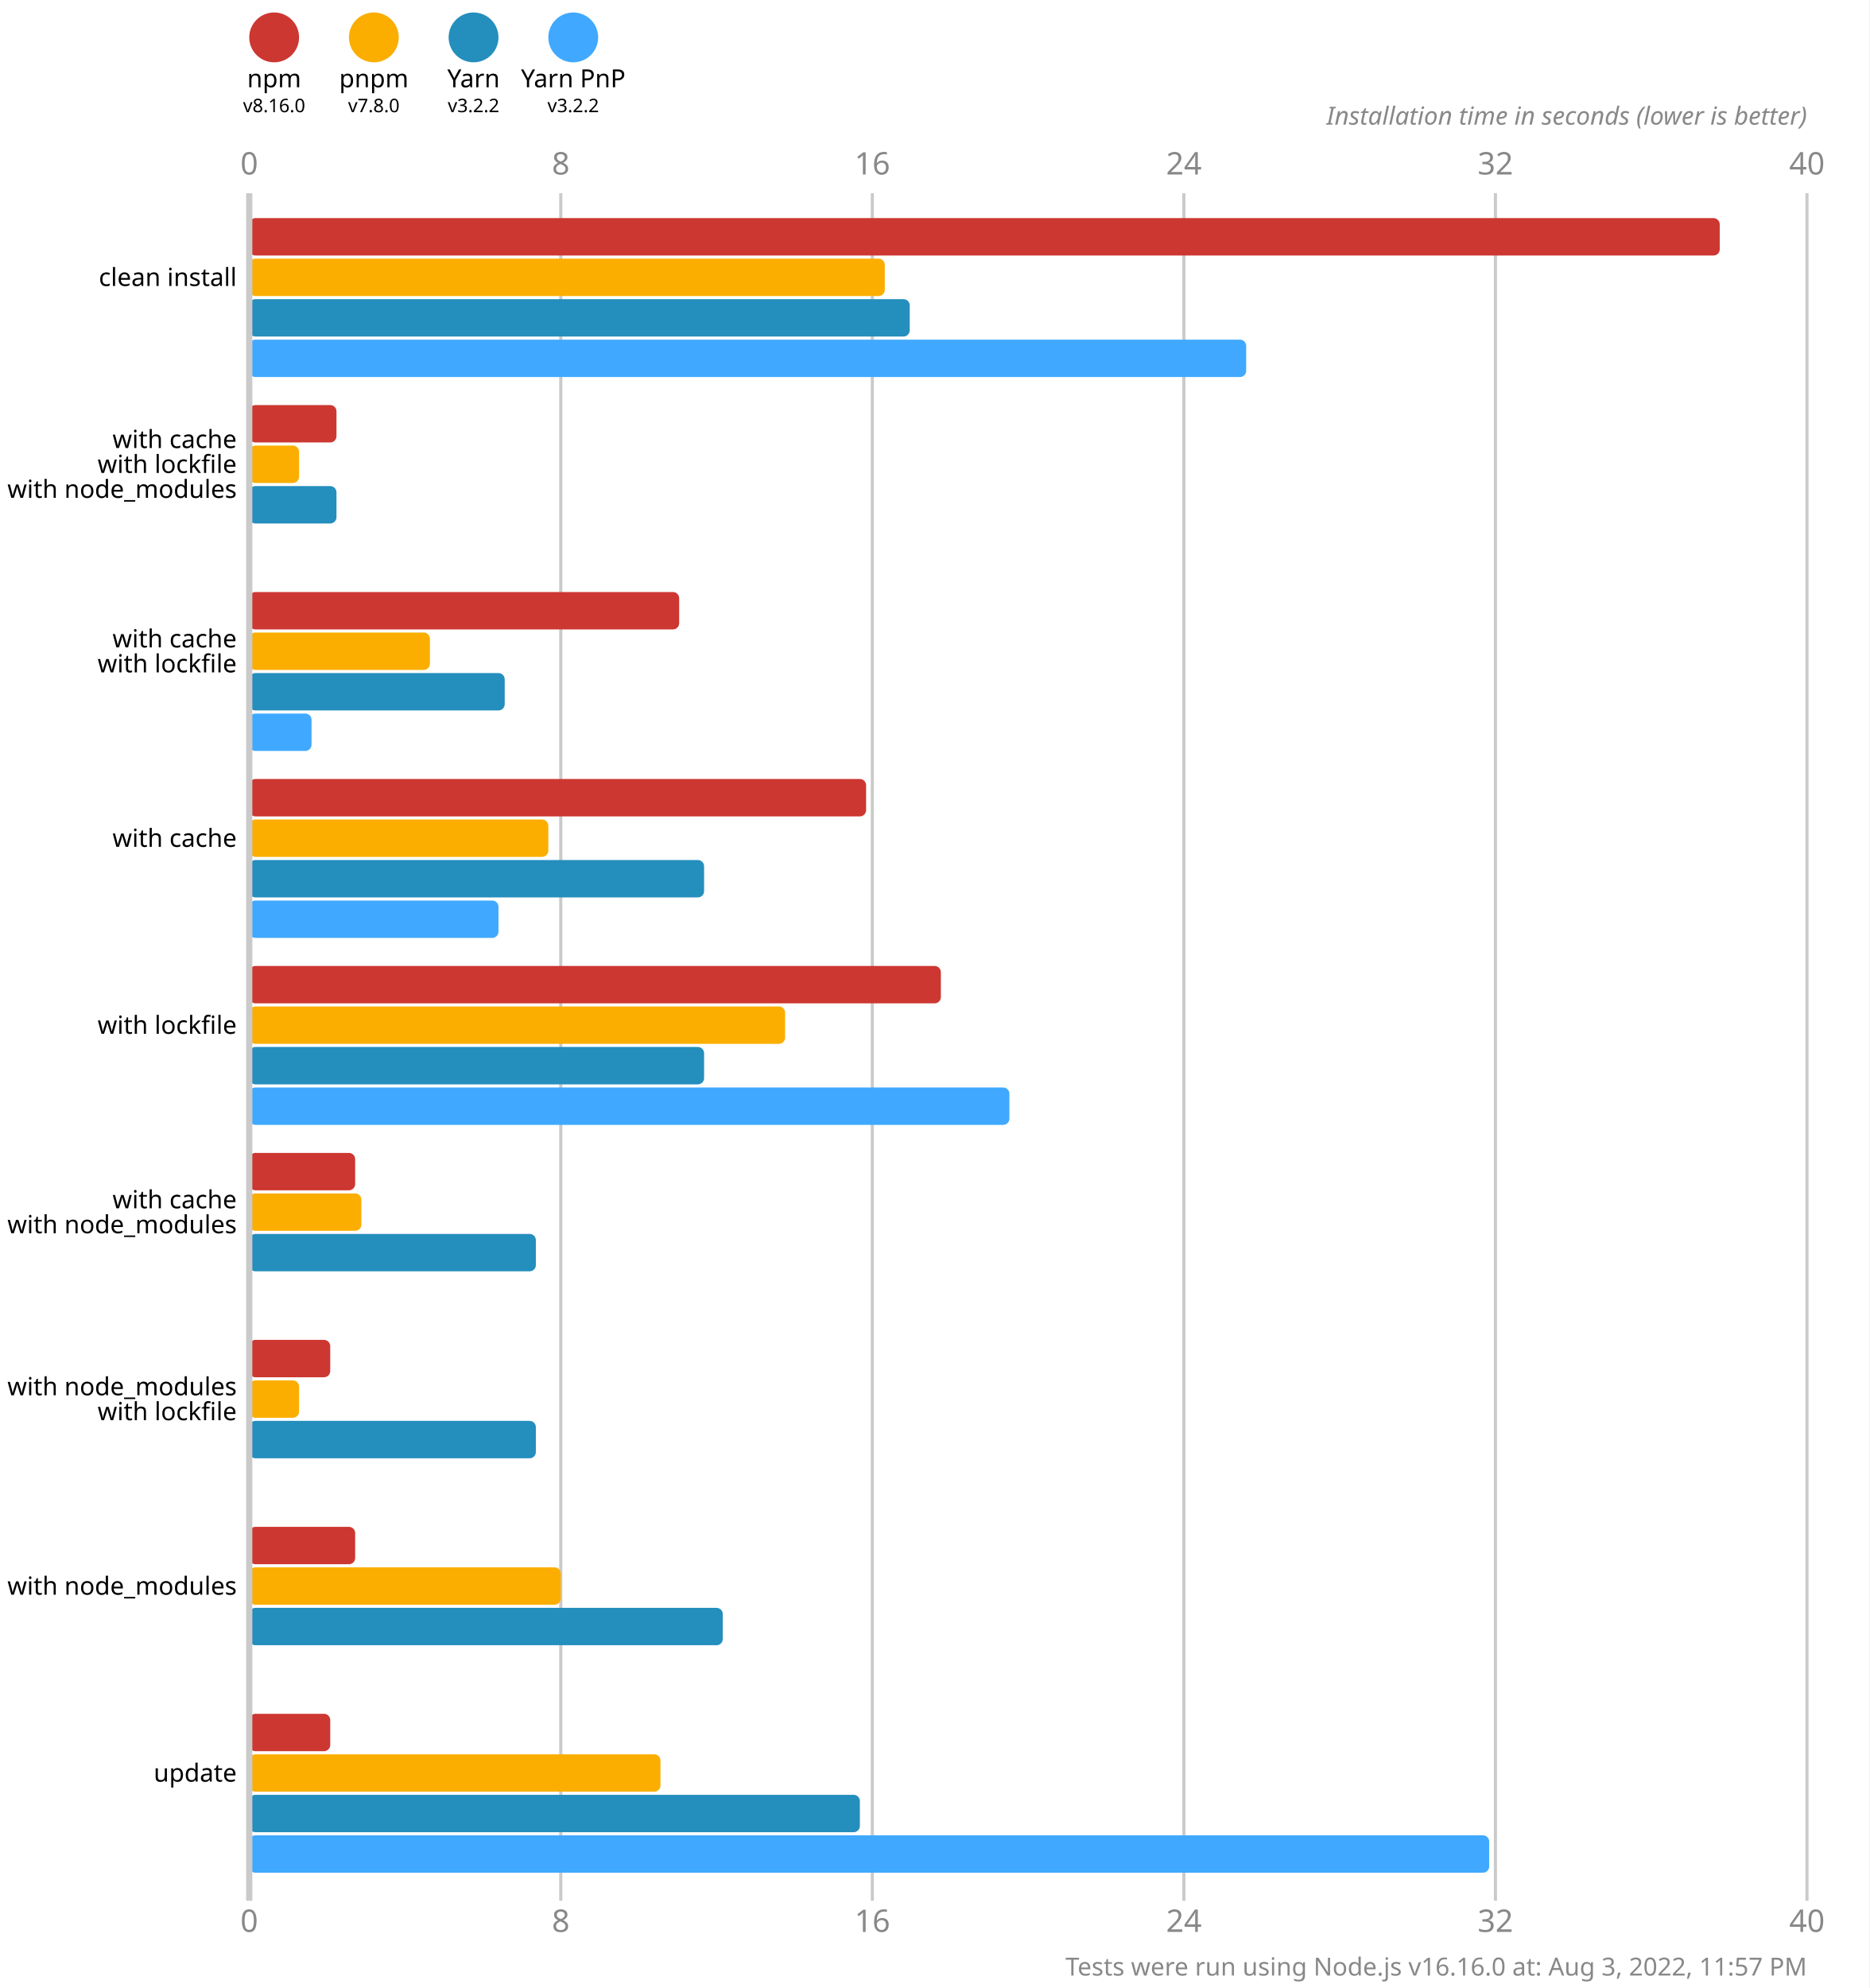
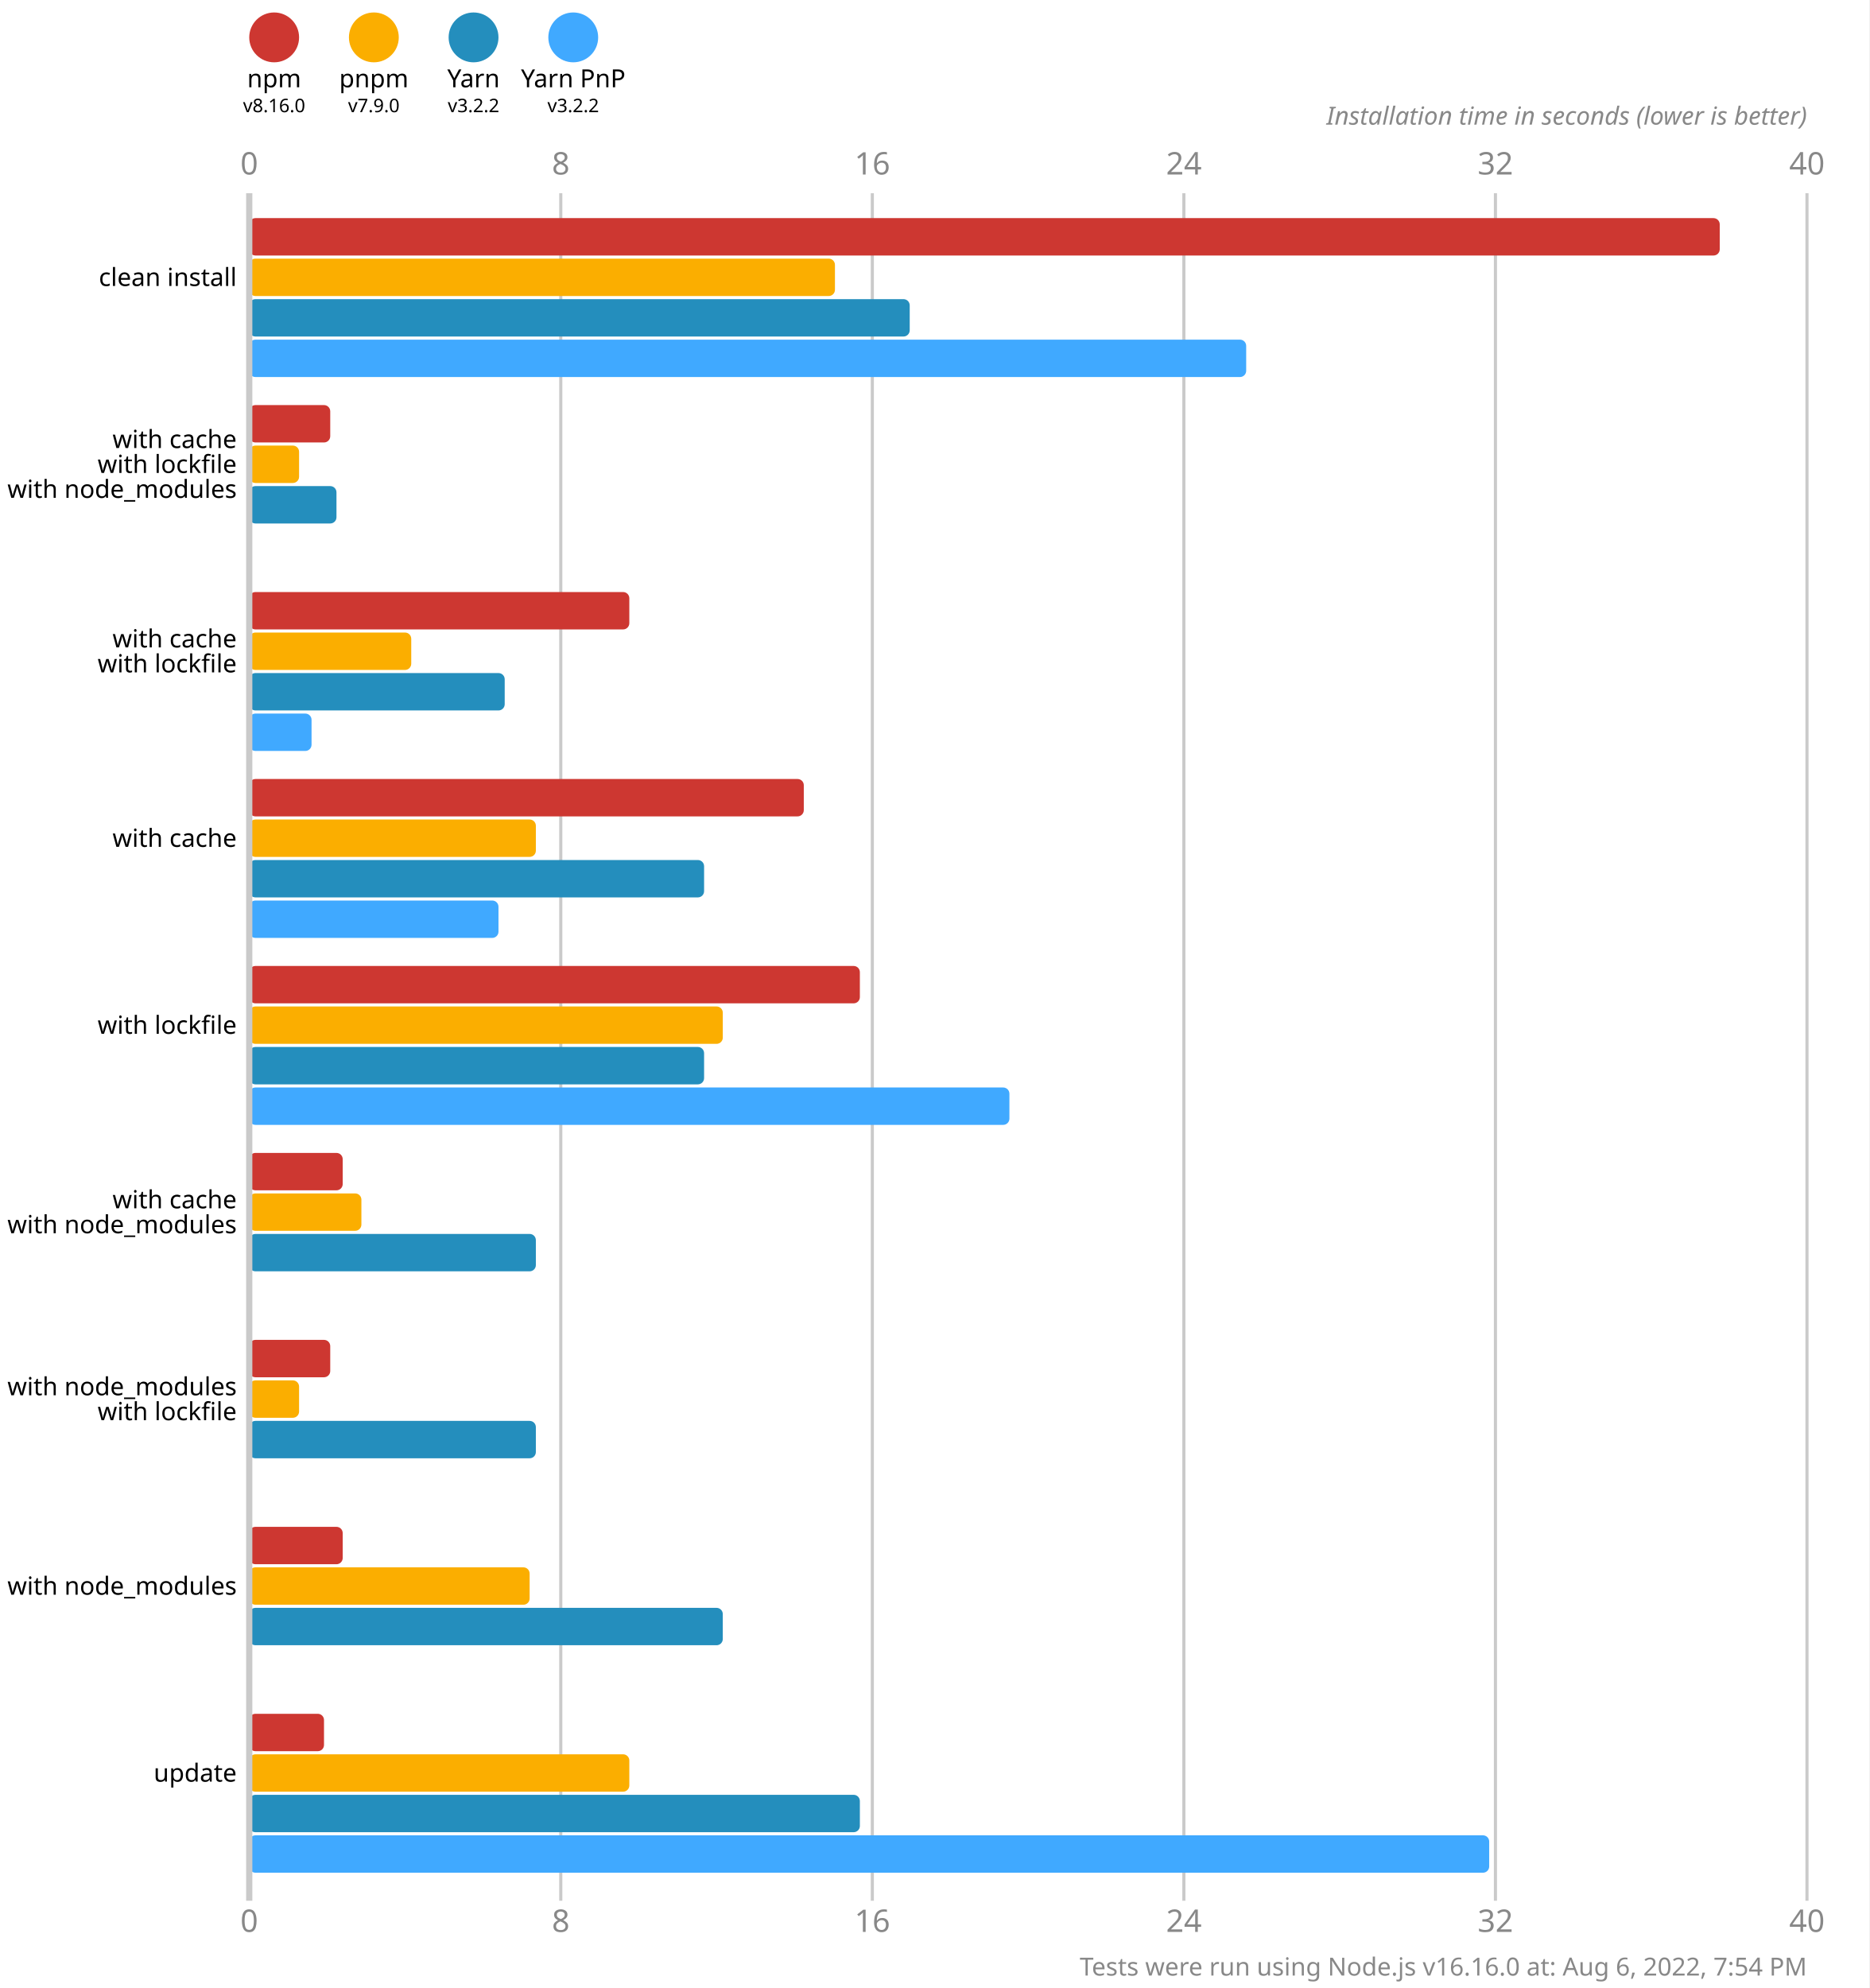
<svg xmlns="http://www.w3.org/2000/svg" version="1.1" viewBox="0 0 300 319">
  <style>
    .font { font-family: sans-serif; }
    .s3 { font-size: 3px; }
    .s4 { font-size: 4px; }
    .s5 { font-size: 5px; }
    .line { stroke: #cacaca; }
    .width { stroke-width: 0.5; }
    .text { fill: #888; }
  </style>
  <rect x="0" y="0" width="300" height="319" fill="#fff" />
  <circle cx="44" cy="6" r="4" fill="#cd3731" />
  <text x="44" y="14" class="font s4" text-anchor="middle">npm</text>
  <text x="44" y="18" class="font s3" text-anchor="middle">v8.16.0</text>
  <circle cx="60" cy="6" r="4" fill="#fbae00" />
  <text x="60" y="14" class="font s4" text-anchor="middle">pnpm</text>
-   <text x="60" y="18" class="font s3" text-anchor="middle">v7.8.0</text>
+   <text x="60" y="18" class="font s3" text-anchor="middle">v7.9.0</text>
  <circle cx="76" cy="6" r="4" fill="#248ebd" />
  <text x="76" y="14" class="font s4" text-anchor="middle">Yarn</text>
  <text x="76" y="18" class="font s3" text-anchor="middle">v3.2.2</text>
  <circle cx="92" cy="6" r="4" fill="#40a9ff" />
  <text x="92" y="14" class="font s4" text-anchor="middle">Yarn PnP</text>
  <text x="92" y="18" class="font s3" text-anchor="middle">v3.2.2</text>
  <text x="40" y="28" class="font s5 text" text-anchor="middle">0</text>
  <text x="40" y="310" class="font s5 text" text-anchor="middle">0</text>
  <line x1="90" y1="31" x2="90" y2="305" class="line width" />
  <text x="90" y="28" class="font s5 text" text-anchor="middle">8</text>
  <text x="90" y="310" class="font s5 text" text-anchor="middle">8</text>
  <line x1="140" y1="31" x2="140" y2="305" class="line width" />
  <text x="140" y="28" class="font s5 text" text-anchor="middle">16</text>
  <text x="140" y="310" class="font s5 text" text-anchor="middle">16</text>
  <line x1="190" y1="31" x2="190" y2="305" class="line width" />
  <text x="190" y="28" class="font s5 text" text-anchor="middle">24</text>
  <text x="190" y="310" class="font s5 text" text-anchor="middle">24</text>
  <line x1="240" y1="31" x2="240" y2="305" class="line width" />
  <text x="240" y="28" class="font s5 text" text-anchor="middle">32</text>
  <text x="240" y="310" class="font s5 text" text-anchor="middle">32</text>
  <line x1="290" y1="31" x2="290" y2="305" class="line width" />
  <text x="290" y="28" class="font s5 text" text-anchor="middle">40</text>
  <text x="290" y="310" class="font s5 text" text-anchor="middle">40</text>
  <text x="290" y="20" class="font s4 text" font-style="italic" text-anchor="end">Installation time in seconds (lower is better)</text>
  <rect x="40" y="35" width="236" height="6" fill="#cd3731" rx="1" ry="1" />
-   <rect x="40" y="41.5" width="102" height="6" fill="#fbae00" rx="1" ry="1" />
+   <rect x="40" y="41.5" width="94" height="6" fill="#fbae00" rx="1" ry="1" />
  <rect x="40" y="48" width="106" height="6" fill="#248ebd" rx="1" ry="1" />
  <rect x="40" y="54.5" width="160" height="6" fill="#40a9ff" rx="1" ry="1" />
-   <rect x="40" y="65" width="14" height="6" fill="#cd3731" rx="1" ry="1" />
+   <rect x="40" y="65" width="13" height="6" fill="#cd3731" rx="1" ry="1" />
  <rect x="40" y="71.5" width="8" height="6" fill="#fbae00" rx="1" ry="1" />
  <rect x="40" y="78" width="14" height="6" fill="#248ebd" rx="1" ry="1" />
  <rect x="40" y="84.5" width="0" height="6" fill="#40a9ff" rx="1" ry="1" />
-   <rect x="40" y="95" width="69" height="6" fill="#cd3731" rx="1" ry="1" />
-   <rect x="40" y="101.5" width="29" height="6" fill="#fbae00" rx="1" ry="1" />
+   <rect x="40" y="95" width="61" height="6" fill="#cd3731" rx="1" ry="1" />
+   <rect x="40" y="101.5" width="26" height="6" fill="#fbae00" rx="1" ry="1" />
  <rect x="40" y="108" width="41" height="6" fill="#248ebd" rx="1" ry="1" />
  <rect x="40" y="114.5" width="10" height="6" fill="#40a9ff" rx="1" ry="1" />
-   <rect x="40" y="125" width="99" height="6" fill="#cd3731" rx="1" ry="1" />
-   <rect x="40" y="131.5" width="48" height="6" fill="#fbae00" rx="1" ry="1" />
+   <rect x="40" y="125" width="89" height="6" fill="#cd3731" rx="1" ry="1" />
+   <rect x="40" y="131.5" width="46" height="6" fill="#fbae00" rx="1" ry="1" />
  <rect x="40" y="138" width="73" height="6" fill="#248ebd" rx="1" ry="1" />
  <rect x="40" y="144.5" width="40" height="6" fill="#40a9ff" rx="1" ry="1" />
-   <rect x="40" y="155" width="111" height="6" fill="#cd3731" rx="1" ry="1" />
-   <rect x="40" y="161.5" width="86" height="6" fill="#fbae00" rx="1" ry="1" />
+   <rect x="40" y="155" width="98" height="6" fill="#cd3731" rx="1" ry="1" />
+   <rect x="40" y="161.5" width="76" height="6" fill="#fbae00" rx="1" ry="1" />
  <rect x="40" y="168" width="73" height="6" fill="#248ebd" rx="1" ry="1" />
  <rect x="40" y="174.5" width="122" height="6" fill="#40a9ff" rx="1" ry="1" />
-   <rect x="40" y="185" width="17" height="6" fill="#cd3731" rx="1" ry="1" />
+   <rect x="40" y="185" width="15" height="6" fill="#cd3731" rx="1" ry="1" />
  <rect x="40" y="191.5" width="18" height="6" fill="#fbae00" rx="1" ry="1" />
  <rect x="40" y="198" width="46" height="6" fill="#248ebd" rx="1" ry="1" />
  <rect x="40" y="204.5" width="0" height="6" fill="#40a9ff" rx="1" ry="1" />
  <rect x="40" y="215" width="13" height="6" fill="#cd3731" rx="1" ry="1" />
  <rect x="40" y="221.5" width="8" height="6" fill="#fbae00" rx="1" ry="1" />
  <rect x="40" y="228" width="46" height="6" fill="#248ebd" rx="1" ry="1" />
  <rect x="40" y="234.5" width="0" height="6" fill="#40a9ff" rx="1" ry="1" />
-   <rect x="40" y="245" width="17" height="6" fill="#cd3731" rx="1" ry="1" />
-   <rect x="40" y="251.5" width="50" height="6" fill="#fbae00" rx="1" ry="1" />
+   <rect x="40" y="245" width="15" height="6" fill="#cd3731" rx="1" ry="1" />
+   <rect x="40" y="251.5" width="45" height="6" fill="#fbae00" rx="1" ry="1" />
  <rect x="40" y="258" width="76" height="6" fill="#248ebd" rx="1" ry="1" />
  <rect x="40" y="264.5" width="0" height="6" fill="#40a9ff" rx="1" ry="1" />
-   <rect x="40" y="275" width="13" height="6" fill="#cd3731" rx="1" ry="1" />
-   <rect x="40" y="281.5" width="66" height="6" fill="#fbae00" rx="1" ry="1" />
+   <rect x="40" y="275" width="12" height="6" fill="#cd3731" rx="1" ry="1" />
+   <rect x="40" y="281.5" width="61" height="6" fill="#fbae00" rx="1" ry="1" />
  <rect x="40" y="288" width="98" height="6" fill="#248ebd" rx="1" ry="1" />
  <rect x="40" y="294.5" width="199" height="6" fill="#40a9ff" rx="1" ry="1" />
  <line x1="40" y1="31" x2="40" y2="305" class="line" />
  <text x="38" y="44.5" class="font s4" dominant-baseline="middle" text-anchor="end">clean install</text>
  <text x="38" y="70.5" class="font s4" dominant-baseline="middle" text-anchor="end">with cache</text>
  <text x="38" y="74.5" class="font s4" dominant-baseline="middle" text-anchor="end">with lockfile</text>
  <text x="38" y="78.5" class="font s4" dominant-baseline="middle" text-anchor="end">with node_modules</text>
  <text x="38" y="102.5" class="font s4" dominant-baseline="middle" text-anchor="end">with cache</text>
  <text x="38" y="106.5" class="font s4" dominant-baseline="middle" text-anchor="end">with lockfile</text>
  <text x="38" y="134.5" class="font s4" dominant-baseline="middle" text-anchor="end">with cache</text>
  <text x="38" y="164.5" class="font s4" dominant-baseline="middle" text-anchor="end">with lockfile</text>
  <text x="38" y="192.5" class="font s4" dominant-baseline="middle" text-anchor="end">with cache</text>
  <text x="38" y="196.5" class="font s4" dominant-baseline="middle" text-anchor="end">with node_modules</text>
  <text x="38" y="222.5" class="font s4" dominant-baseline="middle" text-anchor="end">with node_modules</text>
  <text x="38" y="226.5" class="font s4" dominant-baseline="middle" text-anchor="end">with lockfile</text>
  <text x="38" y="254.5" class="font s4" dominant-baseline="middle" text-anchor="end">with node_modules</text>
  <text x="38" y="284.5" class="font s4" dominant-baseline="middle" text-anchor="end">update</text>
-   <text x="290" y="317" class="font s4 text" text-anchor="end">Tests were run using Node.js v16.16.0 at: Aug 3, 2022, 11:57 PM</text>
+   <text x="290" y="317" class="font s4 text" text-anchor="end">Tests were run using Node.js v16.16.0 at: Aug 6, 2022, 7:54 PM</text>
</svg>
